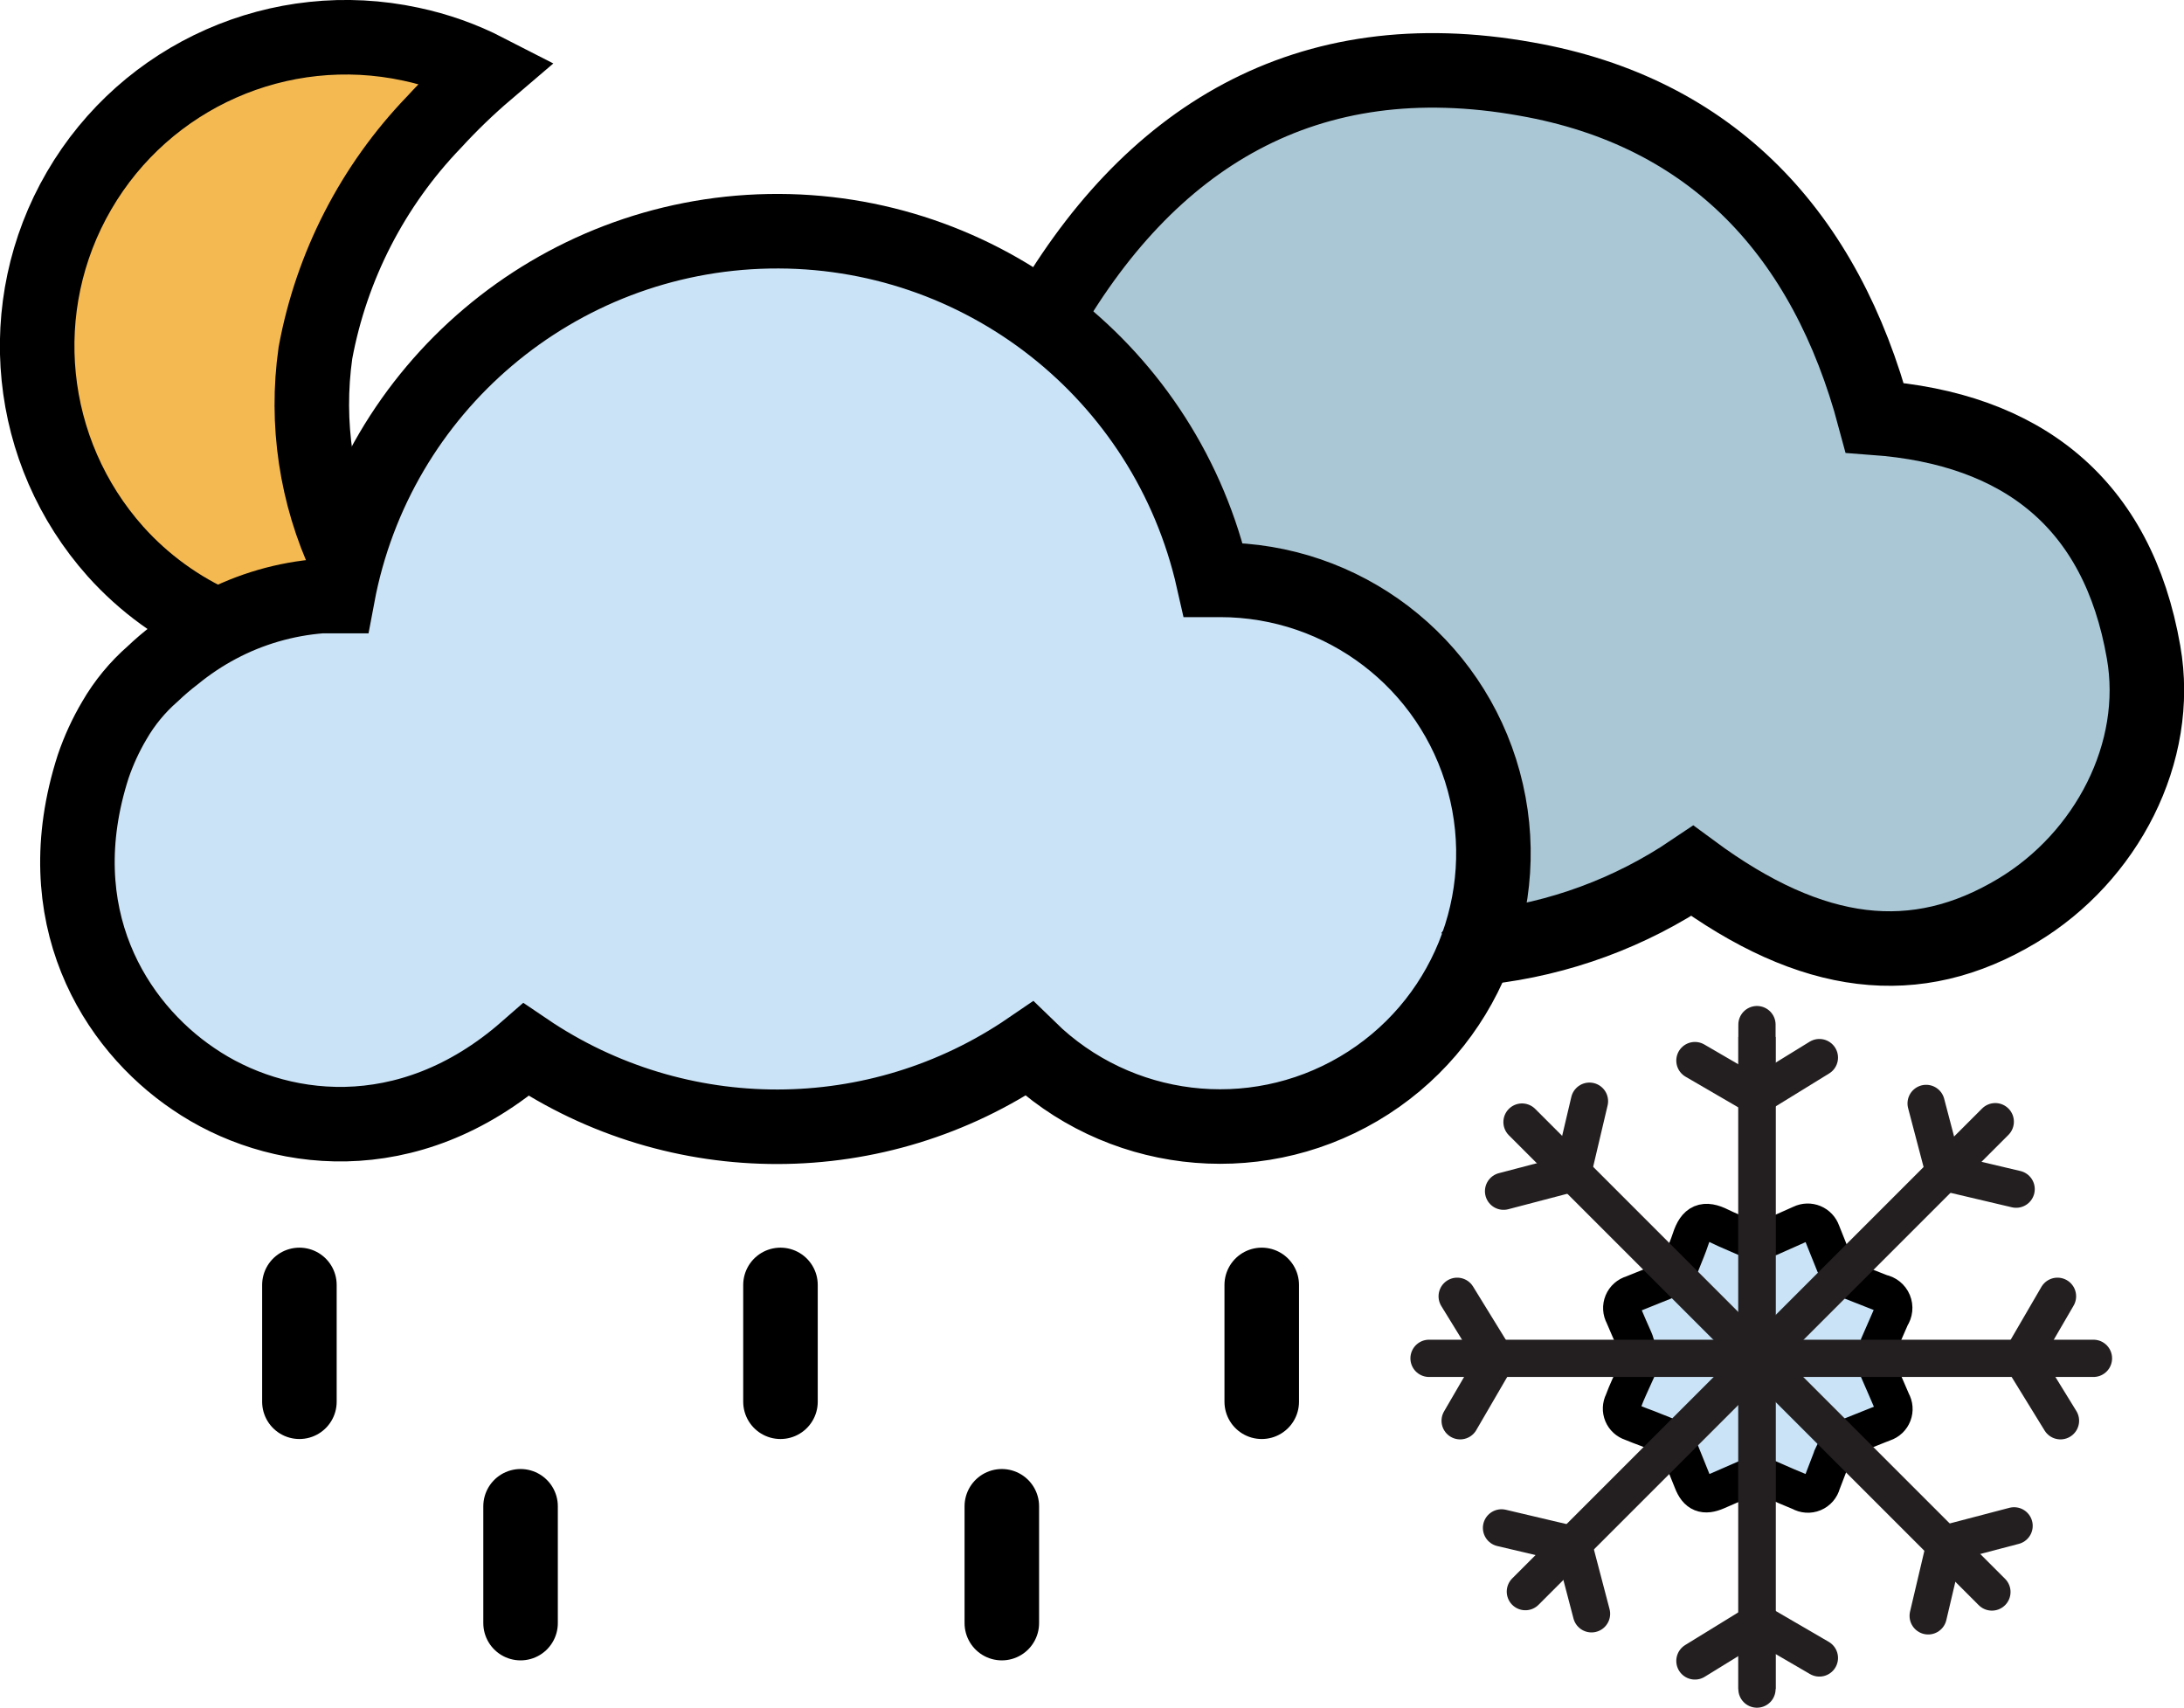
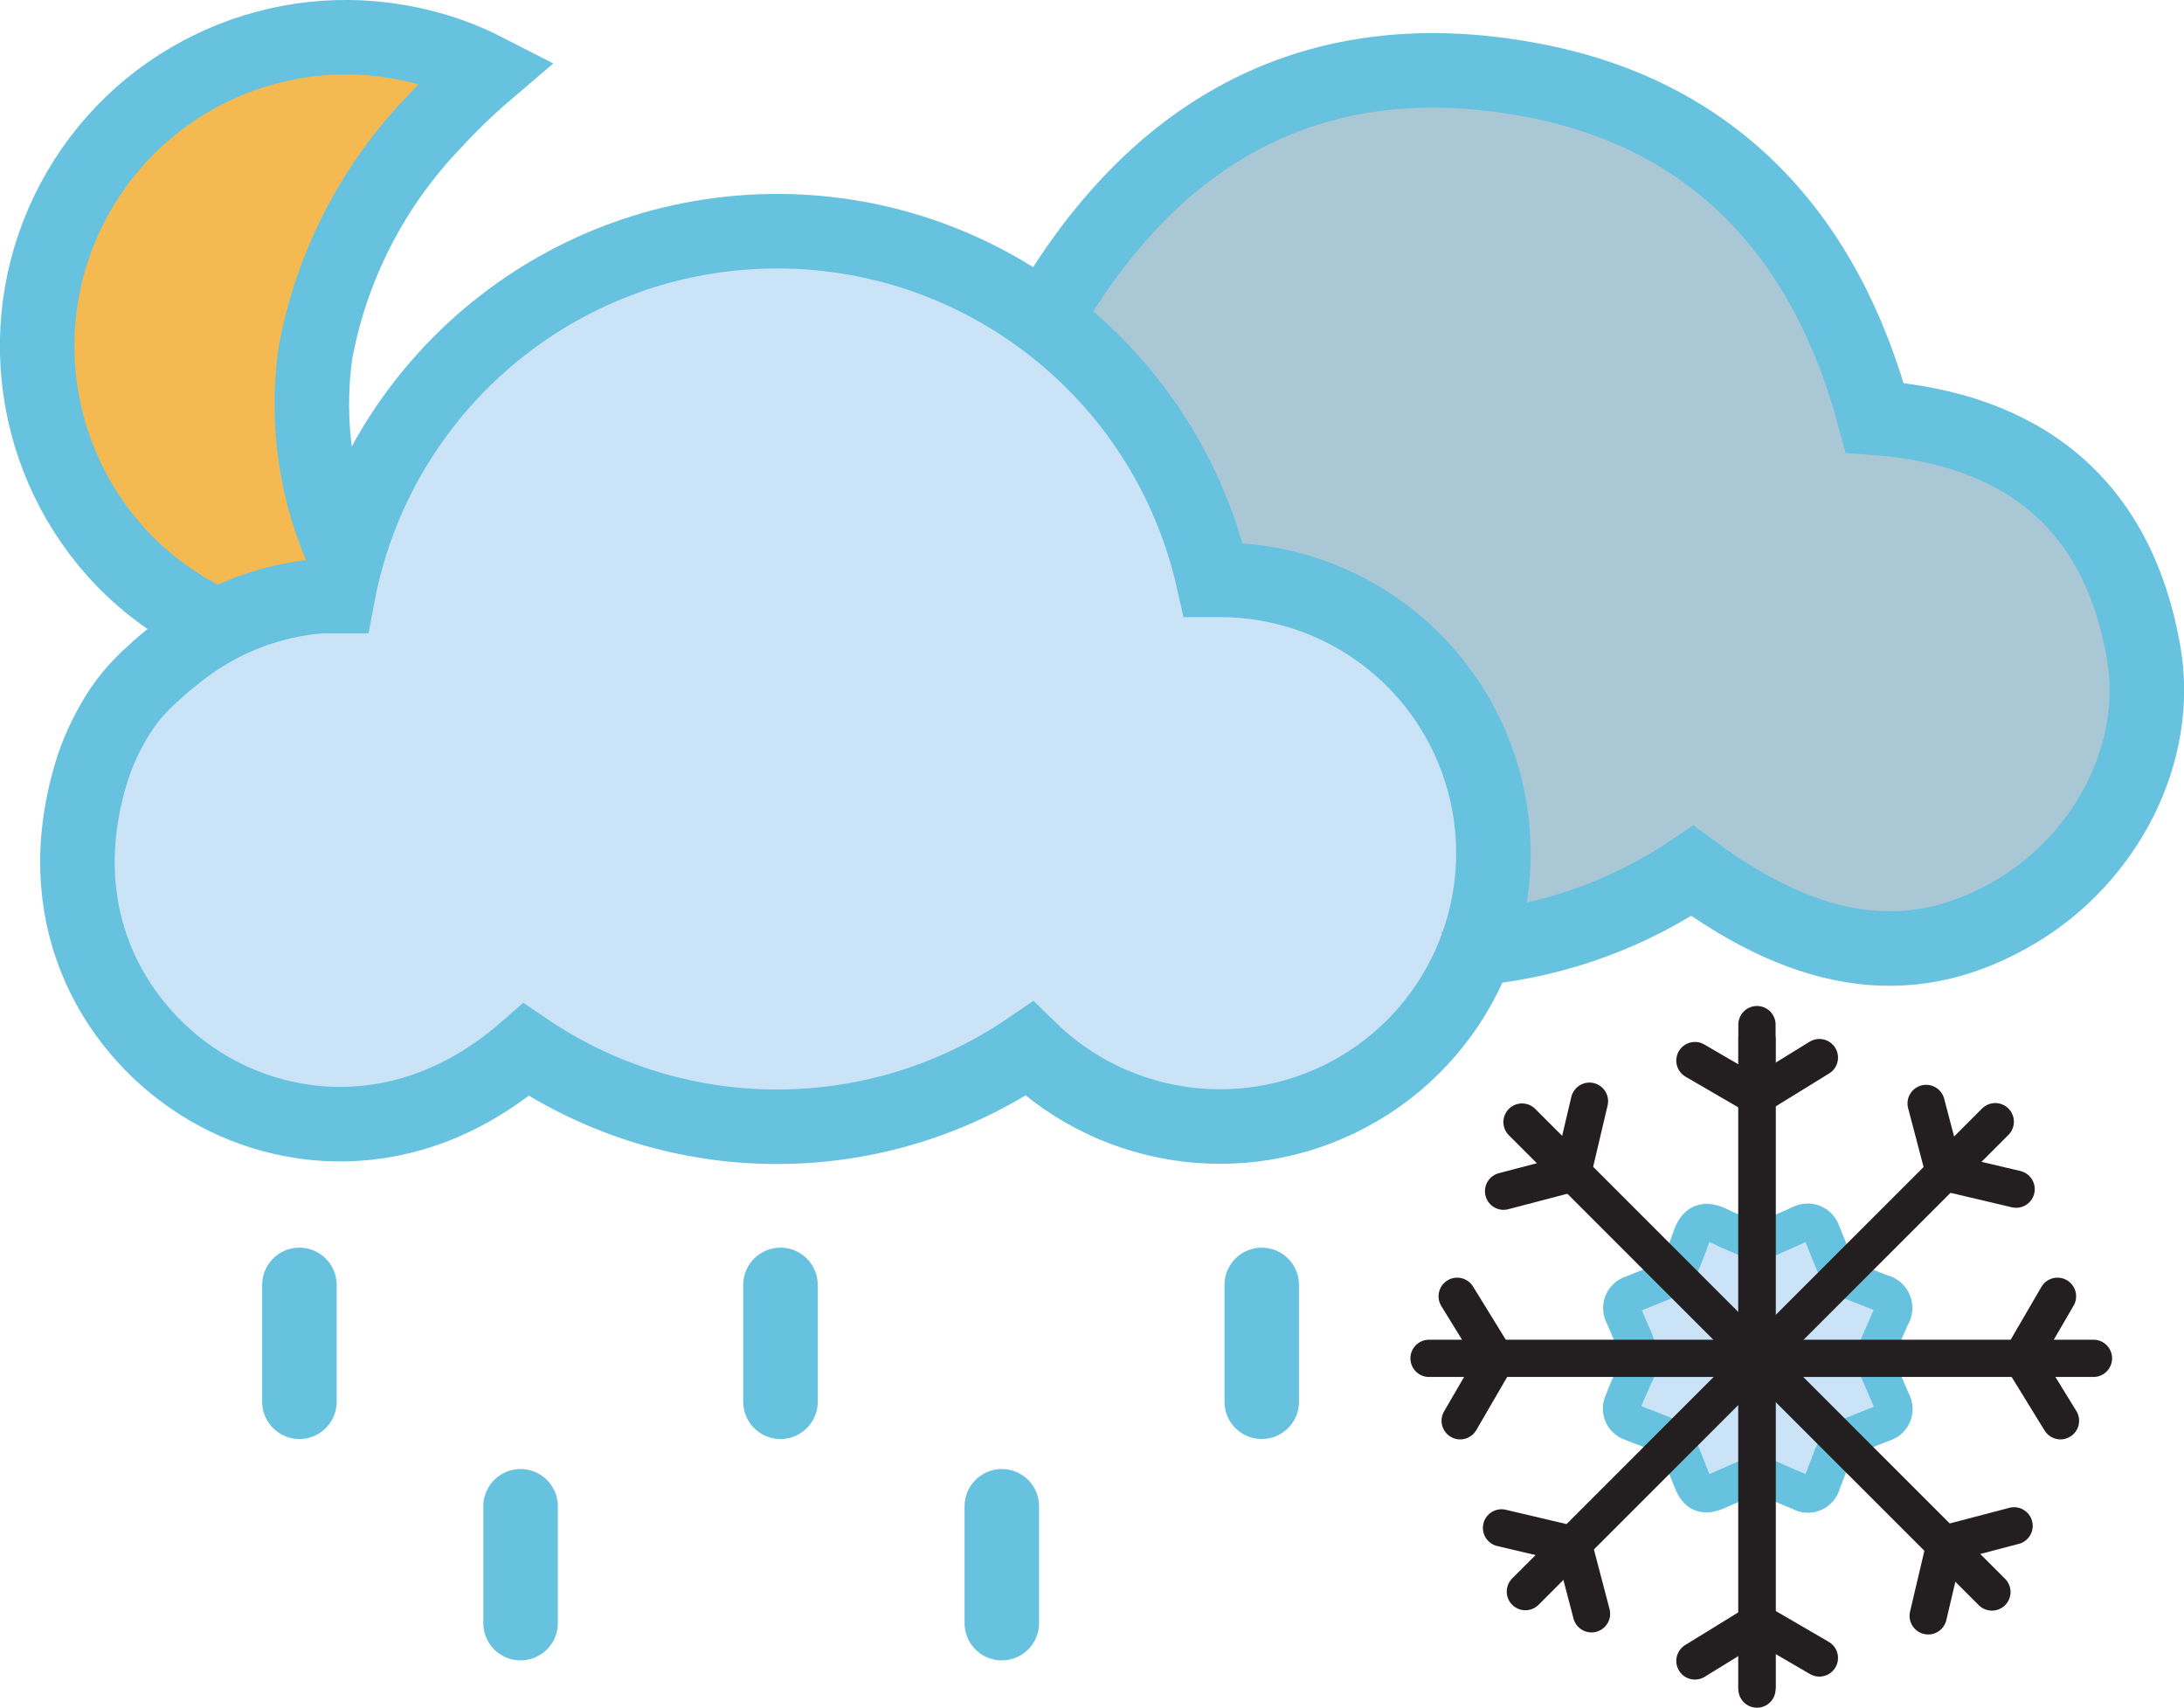
<svg xmlns="http://www.w3.org/2000/svg" viewBox="0 0 117.22 91.65">
  <defs>
-     <style>.cls-1{fill:#cae3f6;}.cls-2{fill:#f5b952;}.cls-3{fill:#aac7d5;}.cls-4,.cls-5,.cls-6,.cls-7,.cls-8{fill:none;stroke-miterlimit:10;}.cls-4,.cls-5,.cls-6{stroke:#000;}.cls-4,.cls-5{stroke-width:4px;}.cls-5,.cls-8{stroke-linecap:round;}.cls-6,.cls-7,.cls-8{stroke-width:2px;}.cls-7,.cls-8{stroke:#231f20;}</style>
+     <style>.cls-1{fill:#cae3f6;}.cls-2{fill:#f5b952;}.cls-3{fill:#aac7d5;}.cls-4,.cls-5,.cls-6,.cls-7,.cls-8{fill:none;stroke-miterlimit:10;}.cls-4,.cls-5,.cls-6{stroke:#67c2e0;}.cls-4,.cls-5{stroke-width:4px;}.cls-5,.cls-8{stroke-linecap:round;}.cls-6,.cls-7,.cls-8{stroke-width:2px;}.cls-7,.cls-8{stroke:#231f20;}</style>
  </defs>
  <g id="Layer_2" data-name="Layer 2">
    <g id="Layer_1-2" data-name="Layer 1">
      <path class="cls-1" d="M101.55,75.11c-.21-.51-.44-1-.67-1.55V72l.62-1.43a.81.81,0,0,0-.53-1.26c-.47-.19-.94-.38-1.45-.57L98.4,67.6,97.76,66a.79.79,0,0,0-1.09-.44c-.28.11-.55.24-.83.36l-.72.32H93.54c-.42-.18-.82-.33-1.2-.52-.87-.44-1.31-.23-1.6.65-.13.41-.3.8-.47,1.23l-1.12,1.12-1.54.61a.79.79,0,0,0-.47,1.14c.18.43.38.87.57,1.3,0,.07.05.14.08.22l0,1.58c-.24.54-.47,1-.68,1.57a.77.77,0,0,0,.45,1.08l.85.33.78.31,1.06,1.08.58,1.45c.26.66.64.82,1.31.53l1.4-.61h1.56l.8.34.74.32a.79.79,0,0,0,1.15-.48l.51-1.33.1-.23,1.09-1.09,1.3-.51.31-.13A.77.77,0,0,0,101.55,75.11Z" />
      <path class="cls-2" d="M18.58,30.42a19.63,19.63,0,0,1-1.65-11.06A24.25,24.25,0,0,1,23.29,7a33.66,33.66,0,0,1,2.84-2.74,16.28,16.28,0,0,0-4.08-1.45A16.57,16.57,0,0,0,6.2,30.05a16.23,16.23,0,0,0,5.51,4.05" />
      <path class="cls-3" d="M78.5,51.76a1.23,1.23,0,0,1,.77-.46,25.05,25.05,0,0,0,11.14-4.11c6.44,4.75,12,5.41,17.45,2.13,4.78-2.85,7.7-8.49,6.76-13.84-1.38-8-6.52-12-14.43-12.58C97.55,13.06,91.52,6.48,81.48,4.69c-11.75-2.1-20.3,3.05-26,13.23" />
      <path class="cls-1" d="M65.05,31.57l-.35,0a24,24,0,0,0-47,.87c-.29,0-.58,0-.87,0a14,14,0,0,0-5.53,1.59,14.44,14.44,0,0,0-2.36,1.57,14.21,14.21,0,0,0-1.17,1.05A10.26,10.26,0,0,0,5.7,39.2a13.49,13.49,0,0,0-1.13,2.4C2,49.55,5.73,55.51,10,58.36s11.5,4,17.85-1.57a24,24,0,0,0,27,0A14.67,14.67,0,1,0,65.05,31.57Z" />
      <path class="cls-4" d="M18.58,30a19.63,19.63,0,0,1-1.65-11.06A24.21,24.21,0,0,1,23.29,6.56a32.14,32.14,0,0,1,2.84-2.74,16.28,16.28,0,0,0-4.08-1.45A16.57,16.57,0,0,0,6.2,29.6a16.23,16.23,0,0,0,5.51,4" />
      <path class="cls-4" d="M78.93,51.31a1.29,1.29,0,0,1,.77-.47,24.84,24.84,0,0,0,11.13-4.1c6.44,4.75,12,5.41,17.45,2.13C113.06,46,116,40.38,115.05,35c-1.39-8-6.53-12-14.43-12.58C98,12.61,91.94,6,81.9,4.24c-11.74-2.1-20.29,3.05-26,13.23" />
      <path class="cls-4" d="M65.48,31.12l-.36,0a24,24,0,0,0-47,.87l-.87,0a14.06,14.06,0,0,0-5.52,1.6,14.44,14.44,0,0,0-2.36,1.57,14.06,14.06,0,0,0-1.17,1,9.89,9.89,0,0,0-2.06,2.5A13.24,13.24,0,0,0,5,41.14c-2.57,8,1.16,13.91,5.38,16.76,4.38,3,11.5,4,17.86-1.56a24,24,0,0,0,27-.05A14.67,14.67,0,1,0,65.48,31.12Z" />
      <line class="cls-5" x1="67.72" y1="68.96" x2="67.72" y2="75.23" />
      <line class="cls-5" x1="41.89" y1="68.96" x2="41.89" y2="75.23" />
      <line class="cls-5" x1="16.07" y1="68.96" x2="16.07" y2="75.23" />
      <line class="cls-5" x1="53.77" y1="80.84" x2="53.77" y2="87.11" />
      <line class="cls-5" x1="27.94" y1="80.84" x2="27.94" y2="87.11" />
      <path class="cls-6" d="M101.55,75.23c-.21-.51-.44-1-.67-1.54V72.08l.62-1.42a.82.82,0,0,0-.53-1.27l-1.45-.57-1.11-1.1c-.23-.56-.43-1.09-.64-1.6a.79.79,0,0,0-1.09-.45l-.83.37-.72.32H93.54c-.42-.19-.82-.34-1.2-.53-.87-.44-1.31-.23-1.6.66-.13.4-.3.79-.47,1.22l-1.12,1.12-1.54.62a.78.78,0,0,0-.47,1.13c.18.44.38.87.57,1.31a1.77,1.77,0,0,1,.08.22l0,1.57c-.24.54-.47,1-.68,1.57a.77.77,0,0,0,.45,1.08c.28.12.56.22.85.33l.78.31,1.06,1.09.58,1.44c.26.67.64.82,1.31.53l1.4-.61h1.56l.8.35.74.31a.78.78,0,0,0,1.15-.48l.51-1.33c0-.05.05-.11.1-.22L99.51,77l1.3-.52.31-.12A.78.78,0,0,0,101.55,75.23Z" />
      <line class="cls-7" x1="94.3" y1="55.65" x2="94.3" y2="90.65" />
      <line class="cls-8" x1="94.3" y1="54.99" x2="94.3" y2="90.65" />
      <polyline class="cls-8" points="90.97 56.92 94.27 58.84 97.65 56.76" />
      <polyline class="cls-8" points="97.65 88.98 94.35 87.06 90.97 89.14" />
      <line class="cls-8" x1="81.69" y1="60.22" x2="106.91" y2="85.44" />
      <polyline class="cls-8" points="80.7 63.93 84.4 62.96 85.31 59.1" />
      <polyline class="cls-8" points="108.1 81.89 104.4 82.86 103.49 86.72" />
      <line class="cls-8" x1="107.09" y1="60.2" x2="81.87" y2="85.42" />
      <polyline class="cls-8" points="103.38 59.22 104.35 62.91 108.21 63.82" />
      <polyline class="cls-8" points="85.42 86.61 84.45 82.91 80.59 82" />
      <line class="cls-8" x1="112.36" y1="72.9" x2="76.7" y2="72.9" />
      <polyline class="cls-8" points="110.43 69.57 108.51 72.87 110.59 76.25" />
      <polyline class="cls-8" points="78.37 76.25 80.29 72.95 78.21 69.57" />
    </g>
  </g>
</svg>
